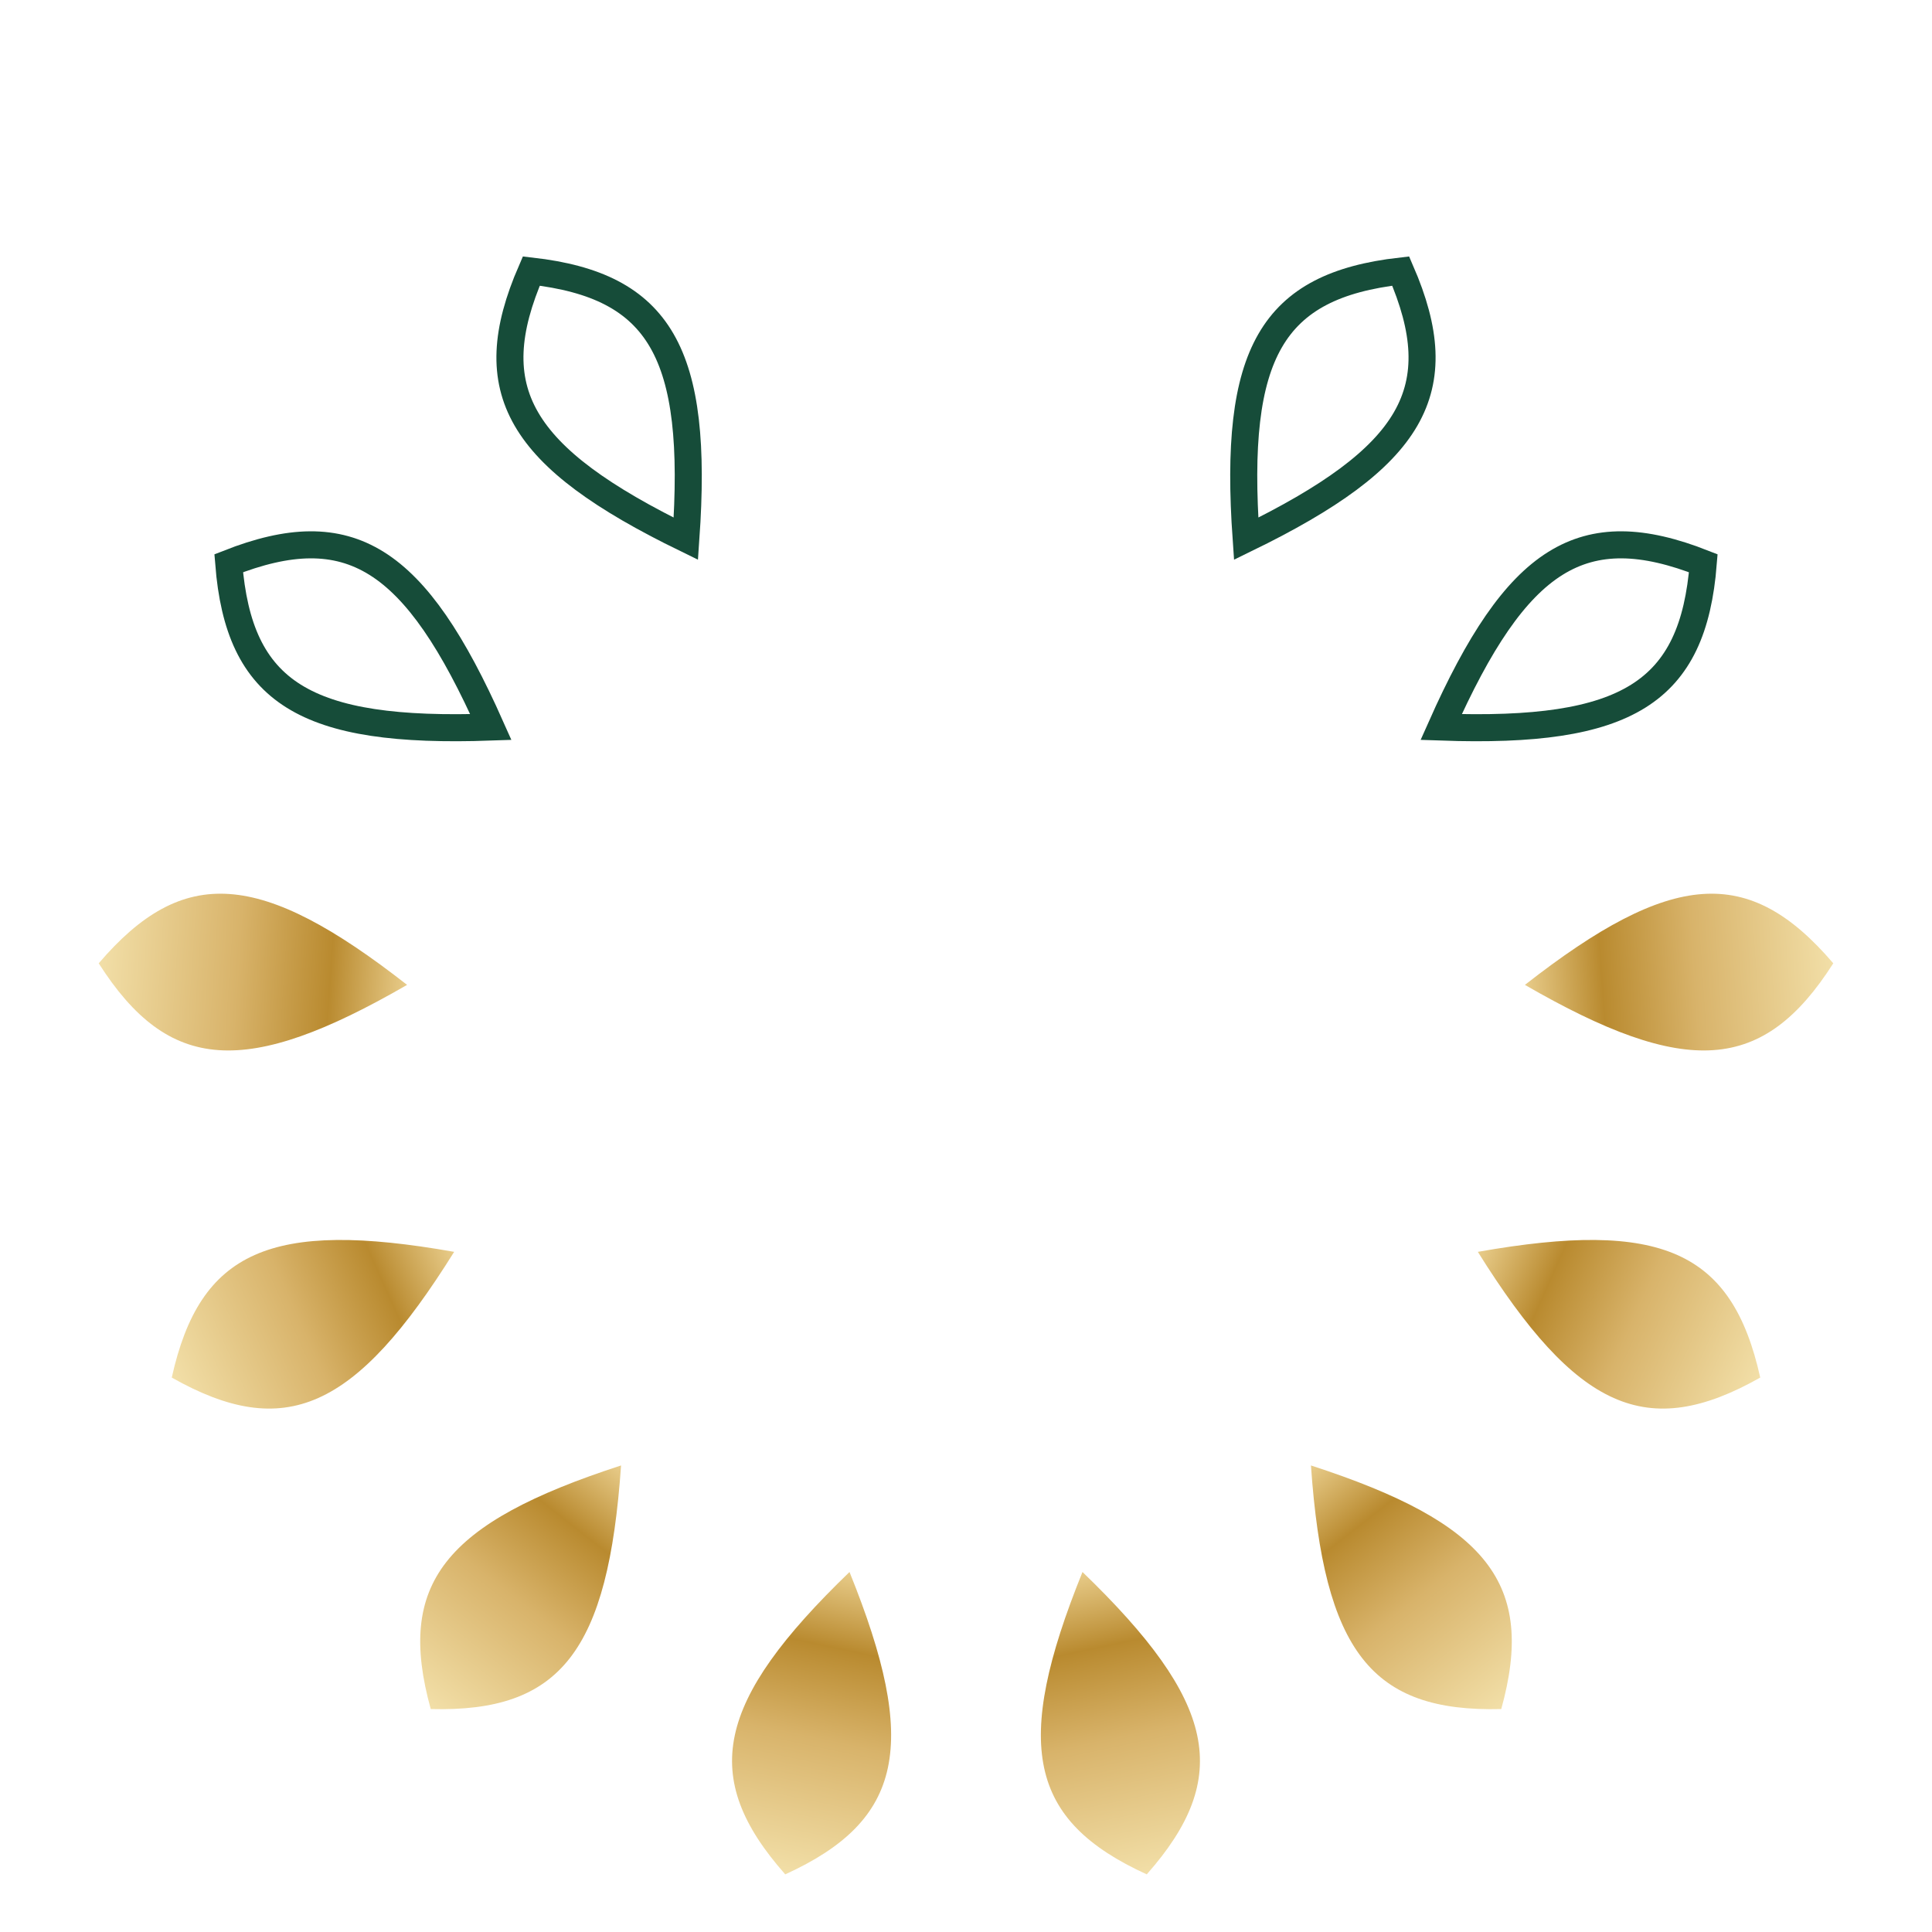
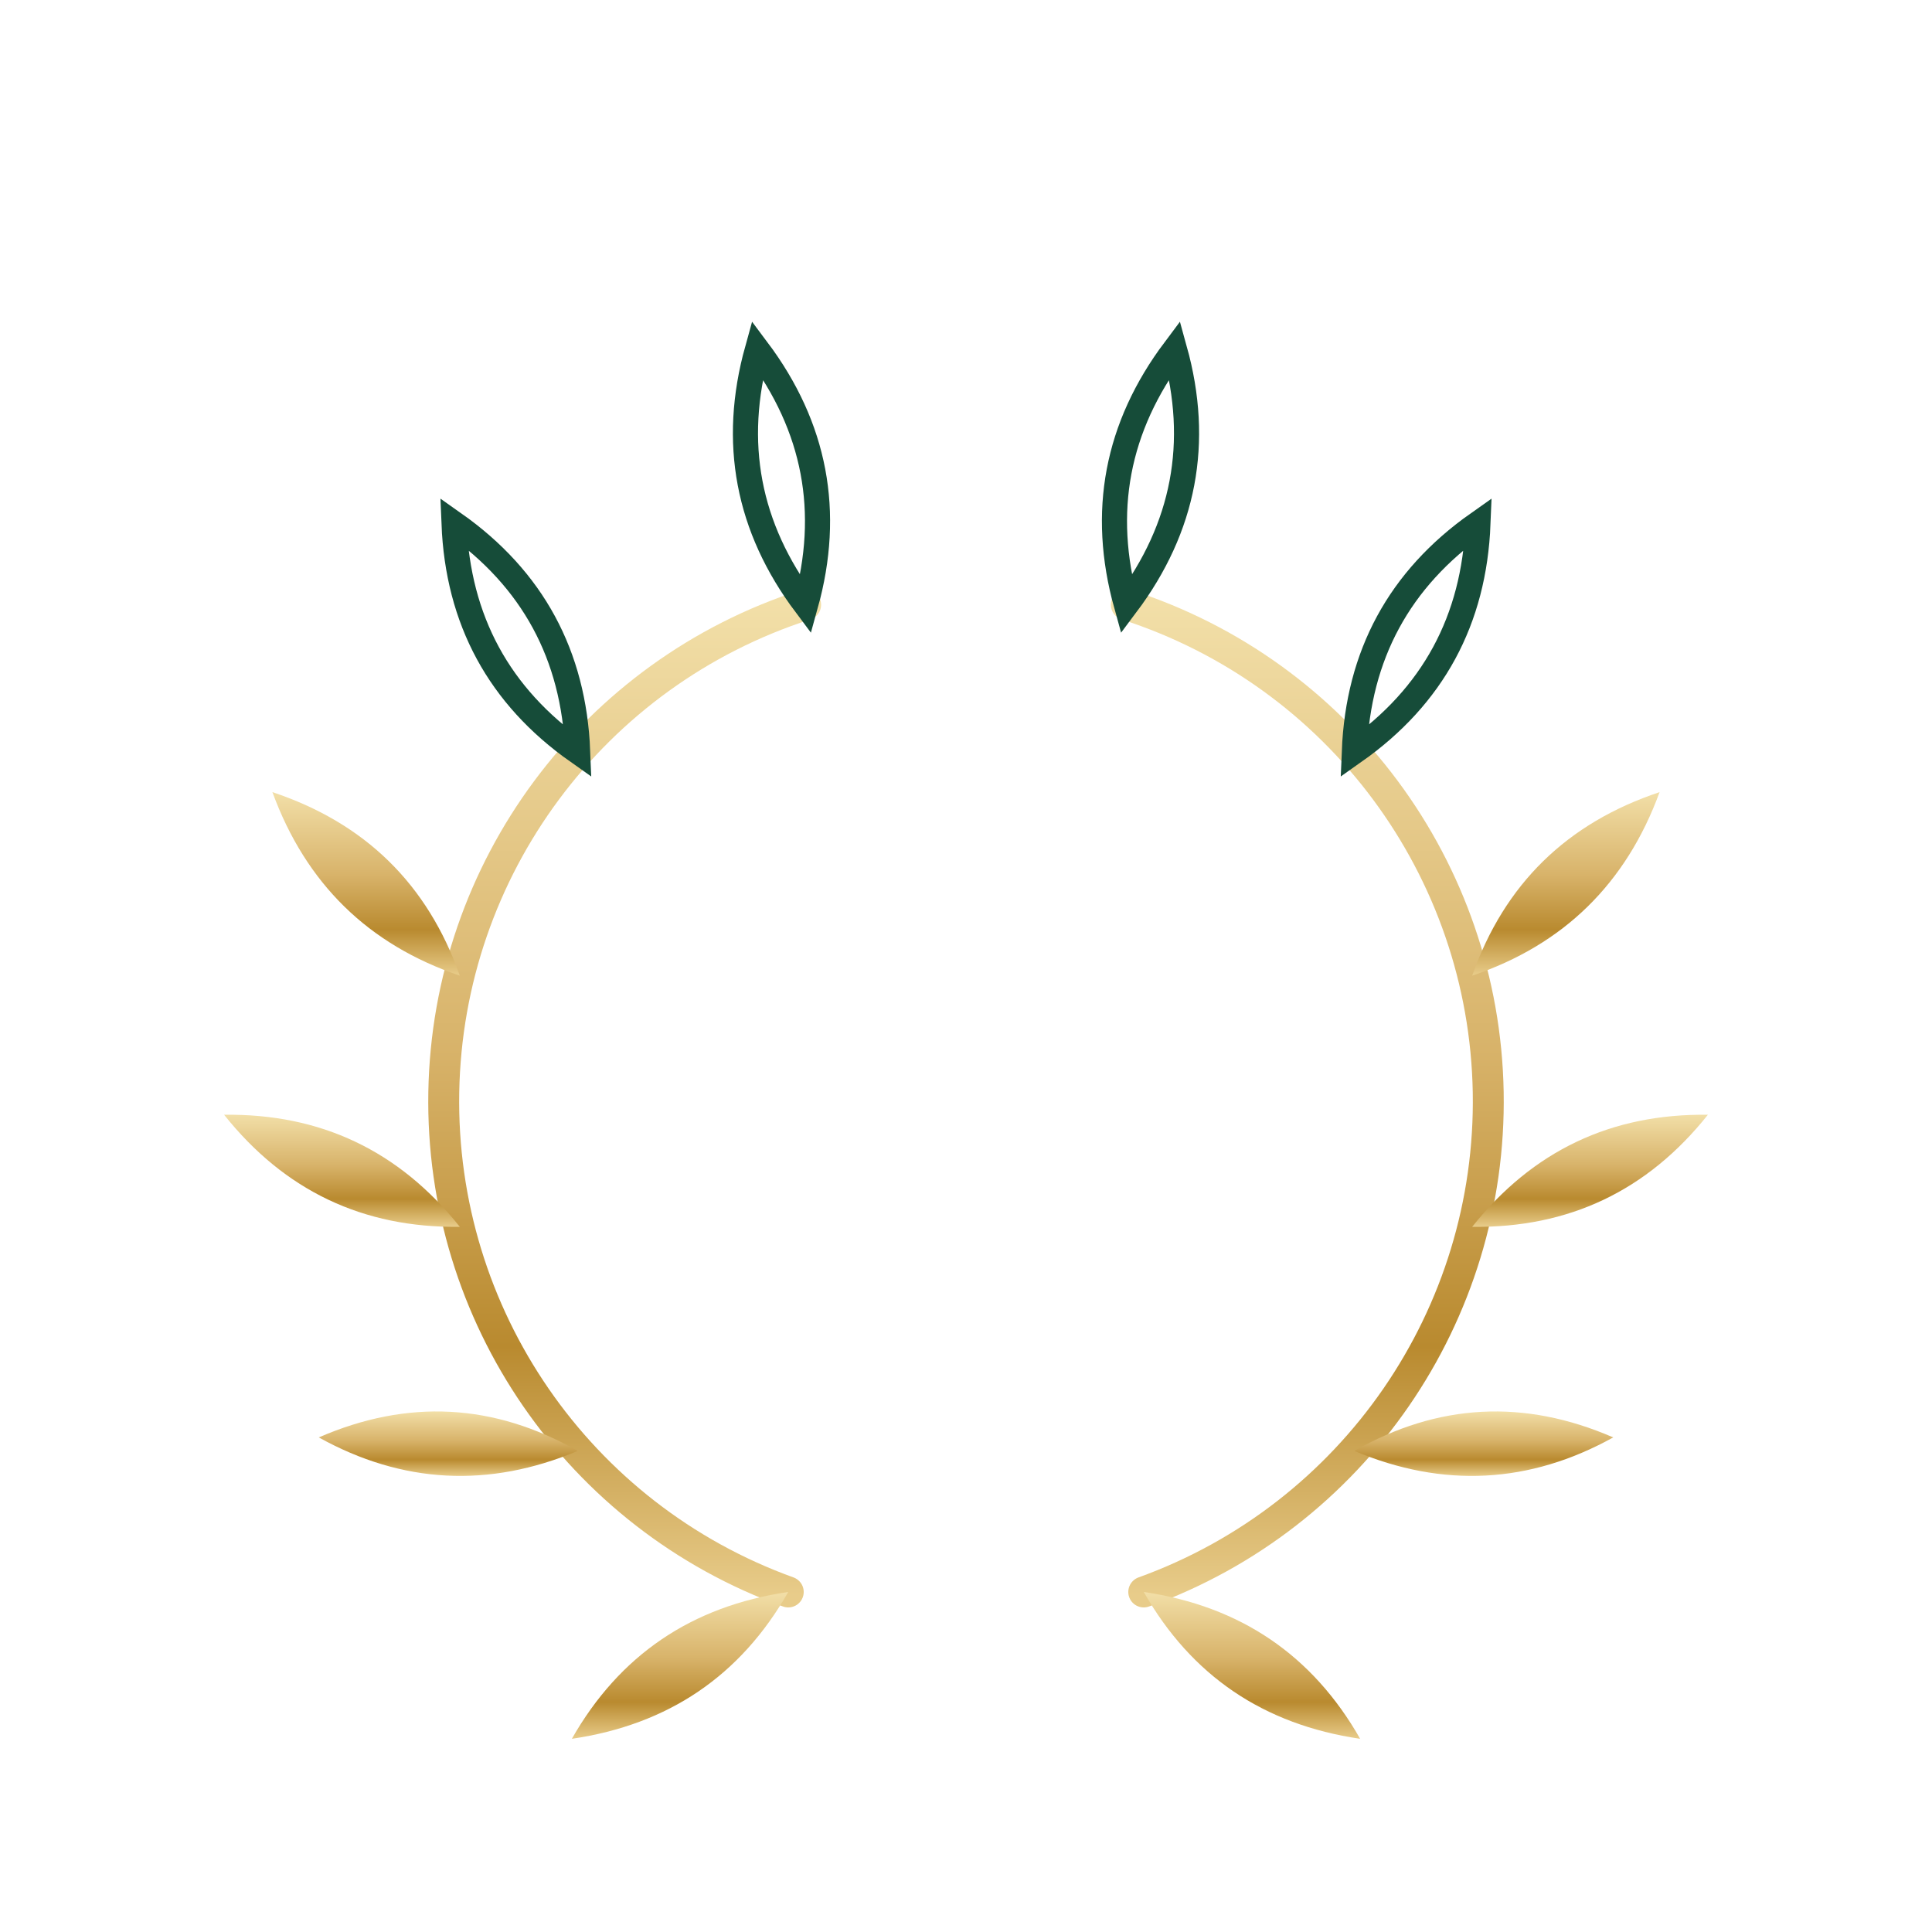
- <svg xmlns="http://www.w3.org/2000/svg" viewBox="0 0 100 100" fill="none" role="img">
+ <svg xmlns="http://www.w3.org/2000/svg" viewBox="0 0 100 100" role="img">
  <defs>
-     <linearGradient id="laurelGold" x1="0" y1="0" x2="0" y2="1">
+     <linearGradient id="lg" x1="0" y1="0" x2="0" y2="1">
      <stop offset="0" stop-color="#F2DFA8" />
      <stop offset="0.45" stop-color="#D8B36A" />
      <stop offset="0.75" stop-color="#B98A2F" />
      <stop offset="1" stop-color="#E8CC8A" />
    </linearGradient>
  </defs>
-   <path fill="none" stroke="#164C39" stroke-width="1.4" d="M50,24 C44.6,16 44.6,12 50,8 C55.4,12 55.4,16 50,24 Z" transform="rotate(30 50 53)" />
-   <path fill="none" stroke="#164C39" stroke-width="1.4" d="M50,24 C44.6,16 44.6,12 50,8 C55.4,12 55.4,16 50,24 Z" transform="rotate(-30 50 53)" />
-   <path fill="none" stroke="#164C39" stroke-width="1.4" d="M50,24 C44.6,16 44.6,12 50,8 C55.4,12 55.4,16 50,24 Z" transform="rotate(58 50 53)" />
-   <path fill="none" stroke="#164C39" stroke-width="1.4" d="M50,24 C44.6,16 44.6,12 50,8 C55.4,12 55.4,16 50,24 Z" transform="rotate(-58 50 53)" />
-   <path fill="url(#laurelGold)" d="M50,24 C44.6,16 44.6,12 50,8 C55.4,12 55.4,16 50,24 Z" transform="rotate(86 50 53)" />
-   <path fill="url(#laurelGold)" d="M50,24 C44.6,16 44.6,12 50,8 C55.4,12 55.4,16 50,24 Z" transform="rotate(-86 50 53)" />
-   <path fill="url(#laurelGold)" d="M50,24 C44.6,16 44.6,12 50,8 C55.4,12 55.4,16 50,24 Z" transform="rotate(114 50 53)" />
-   <path fill="url(#laurelGold)" d="M50,24 C44.6,16 44.6,12 50,8 C55.4,12 55.4,16 50,24 Z" transform="rotate(-114 50 53)" />
-   <path fill="url(#laurelGold)" d="M50,24 C44.6,16 44.6,12 50,8 C55.4,12 55.4,16 50,24 Z" transform="rotate(142 50 53)" />
-   <path fill="url(#laurelGold)" d="M50,24 C44.6,16 44.6,12 50,8 C55.4,12 55.4,16 50,24 Z" transform="rotate(-142 50 53)" />
-   <path fill="url(#laurelGold)" d="M50,24 C44.6,16 44.6,12 50,8 C55.4,12 55.4,16 50,24 Z" transform="rotate(168 50 53)" />
-   <path fill="url(#laurelGold)" d="M50,24 C44.6,16 44.6,12 50,8 C55.4,12 55.4,16 50,24 Z" transform="rotate(-168 50 53)" />
+   <path d="M40.8,82.4 A27,27 0 0 1 41.7,31.3" fill="none" stroke="url(#lg)" stroke-width="1.6" stroke-linecap="round" />
+   <path d="M59.2,82.4 A27,27 0 0 0 58.3,31.3" fill="none" stroke="url(#lg)" stroke-width="1.6" stroke-linecap="round" />
+   <path d="M40.8,82.4 Q33.3,83.5 29.6,90.0 Q37.1,88.9 40.8,82.4 Z" fill="url(#lg)" />
+   <path d="M29.9,75.1 Q23.4,71.4 16.5,74.4 Q23.0,78.0 29.9,75.1 Z" fill="url(#lg)" />
+   <path d="M23.8,63.5 Q19.1,57.6 11.6,57.7 Q16.3,63.6 23.8,63.5 Z" fill="url(#lg)" />
+   <path d="M23.8,50.5 Q21.3,43.4 14.1,41.0 Q16.7,48.1 23.8,50.5 Z" fill="url(#lg)" />
+   <path d="M29.9,38.9 Q29.6,31.4 23.5,27.1 Q23.8,34.6 29.9,38.9 Z" fill="none" stroke="#164C39" stroke-width="1.3" />
+   <path d="M41.7,31.3 Q43.7,24.1 39.2,18.1 Q37.2,25.3 41.7,31.3 Z" fill="none" stroke="#164C39" stroke-width="1.3" />
+   <path d="M59.2,82.4 Q62.9,88.9 70.4,90.0 Q66.7,83.5 59.2,82.4 Z" fill="url(#lg)" />
+   <path d="M70.1,75.1 Q77.0,78.0 83.5,74.4 Q76.6,71.4 70.1,75.1 Z" fill="url(#lg)" />
+   <path d="M76.2,63.5 Q83.7,63.6 88.4,57.7 Q80.9,57.6 76.2,63.5 Z" fill="url(#lg)" />
+   <path d="M76.2,50.5 Q83.3,48.1 85.9,41.0 Q78.7,43.4 76.2,50.5 Z" fill="url(#lg)" />
+   <path d="M70.1,38.9 Q76.2,34.6 76.5,27.1 Q70.4,31.4 70.1,38.9 Z" fill="none" stroke="#164C39" stroke-width="1.3" />
+   <path d="M58.3,31.3 Q62.8,25.3 60.8,18.1 Q56.3,24.1 58.3,31.3 Z" fill="none" stroke="#164C39" stroke-width="1.3" />
</svg>
